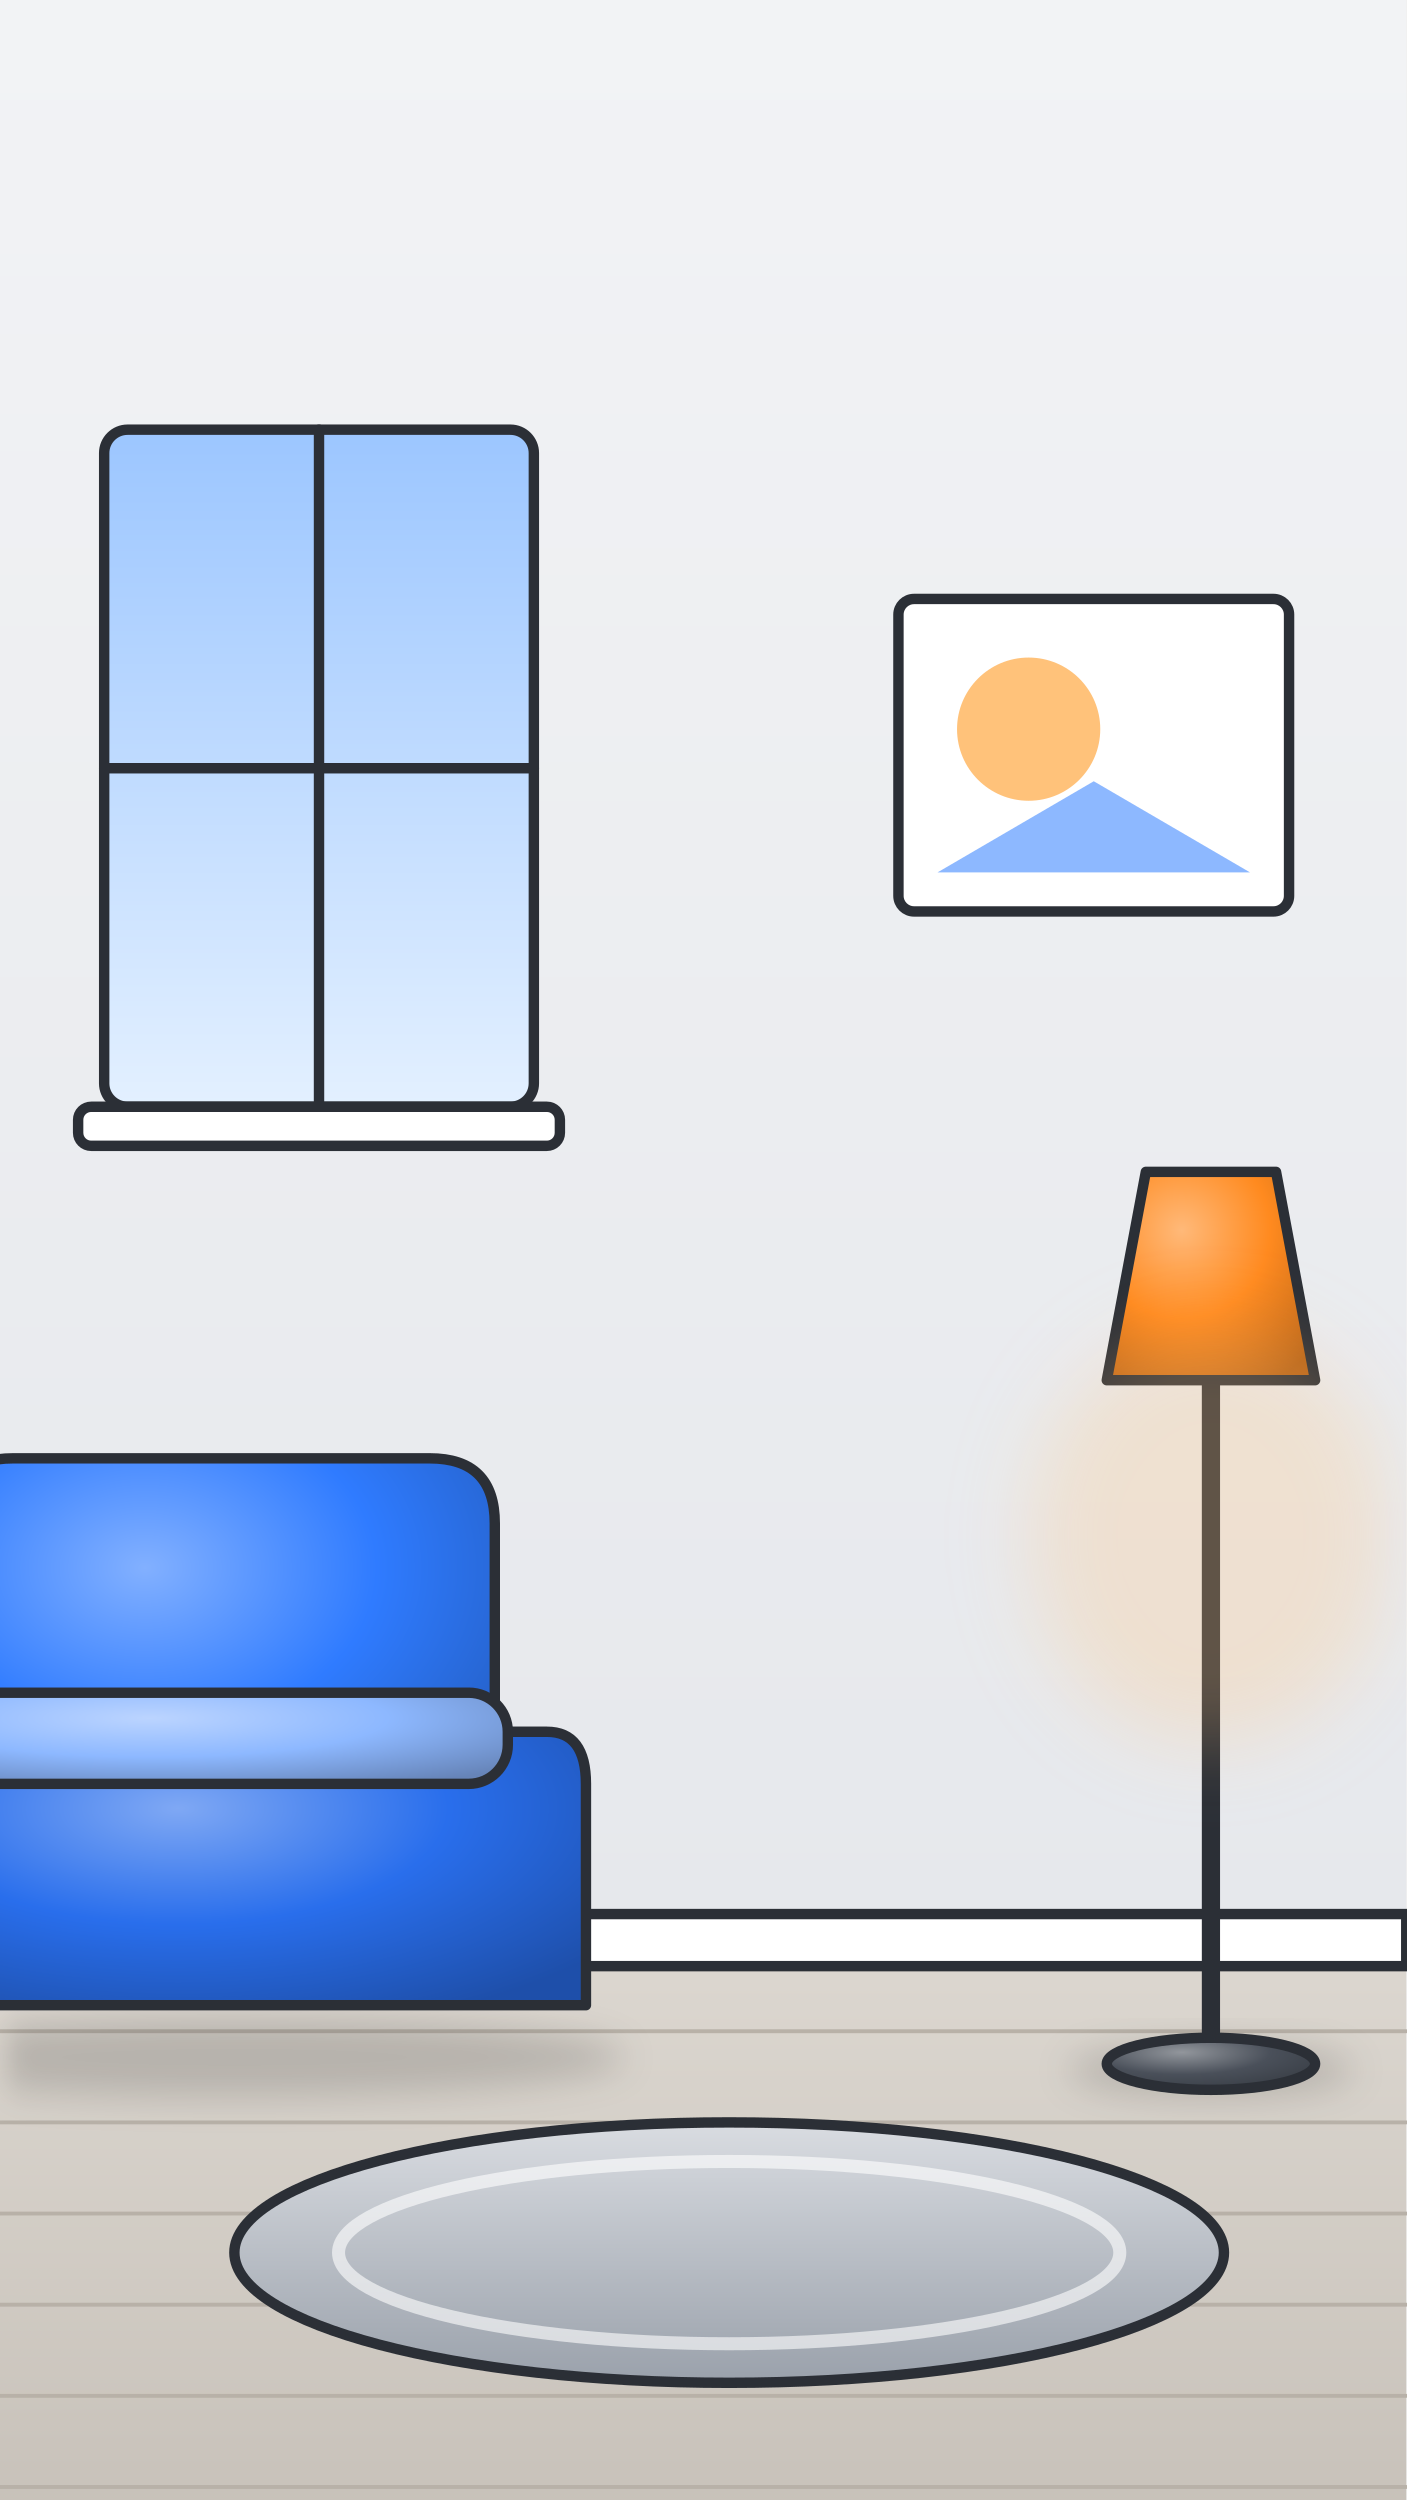
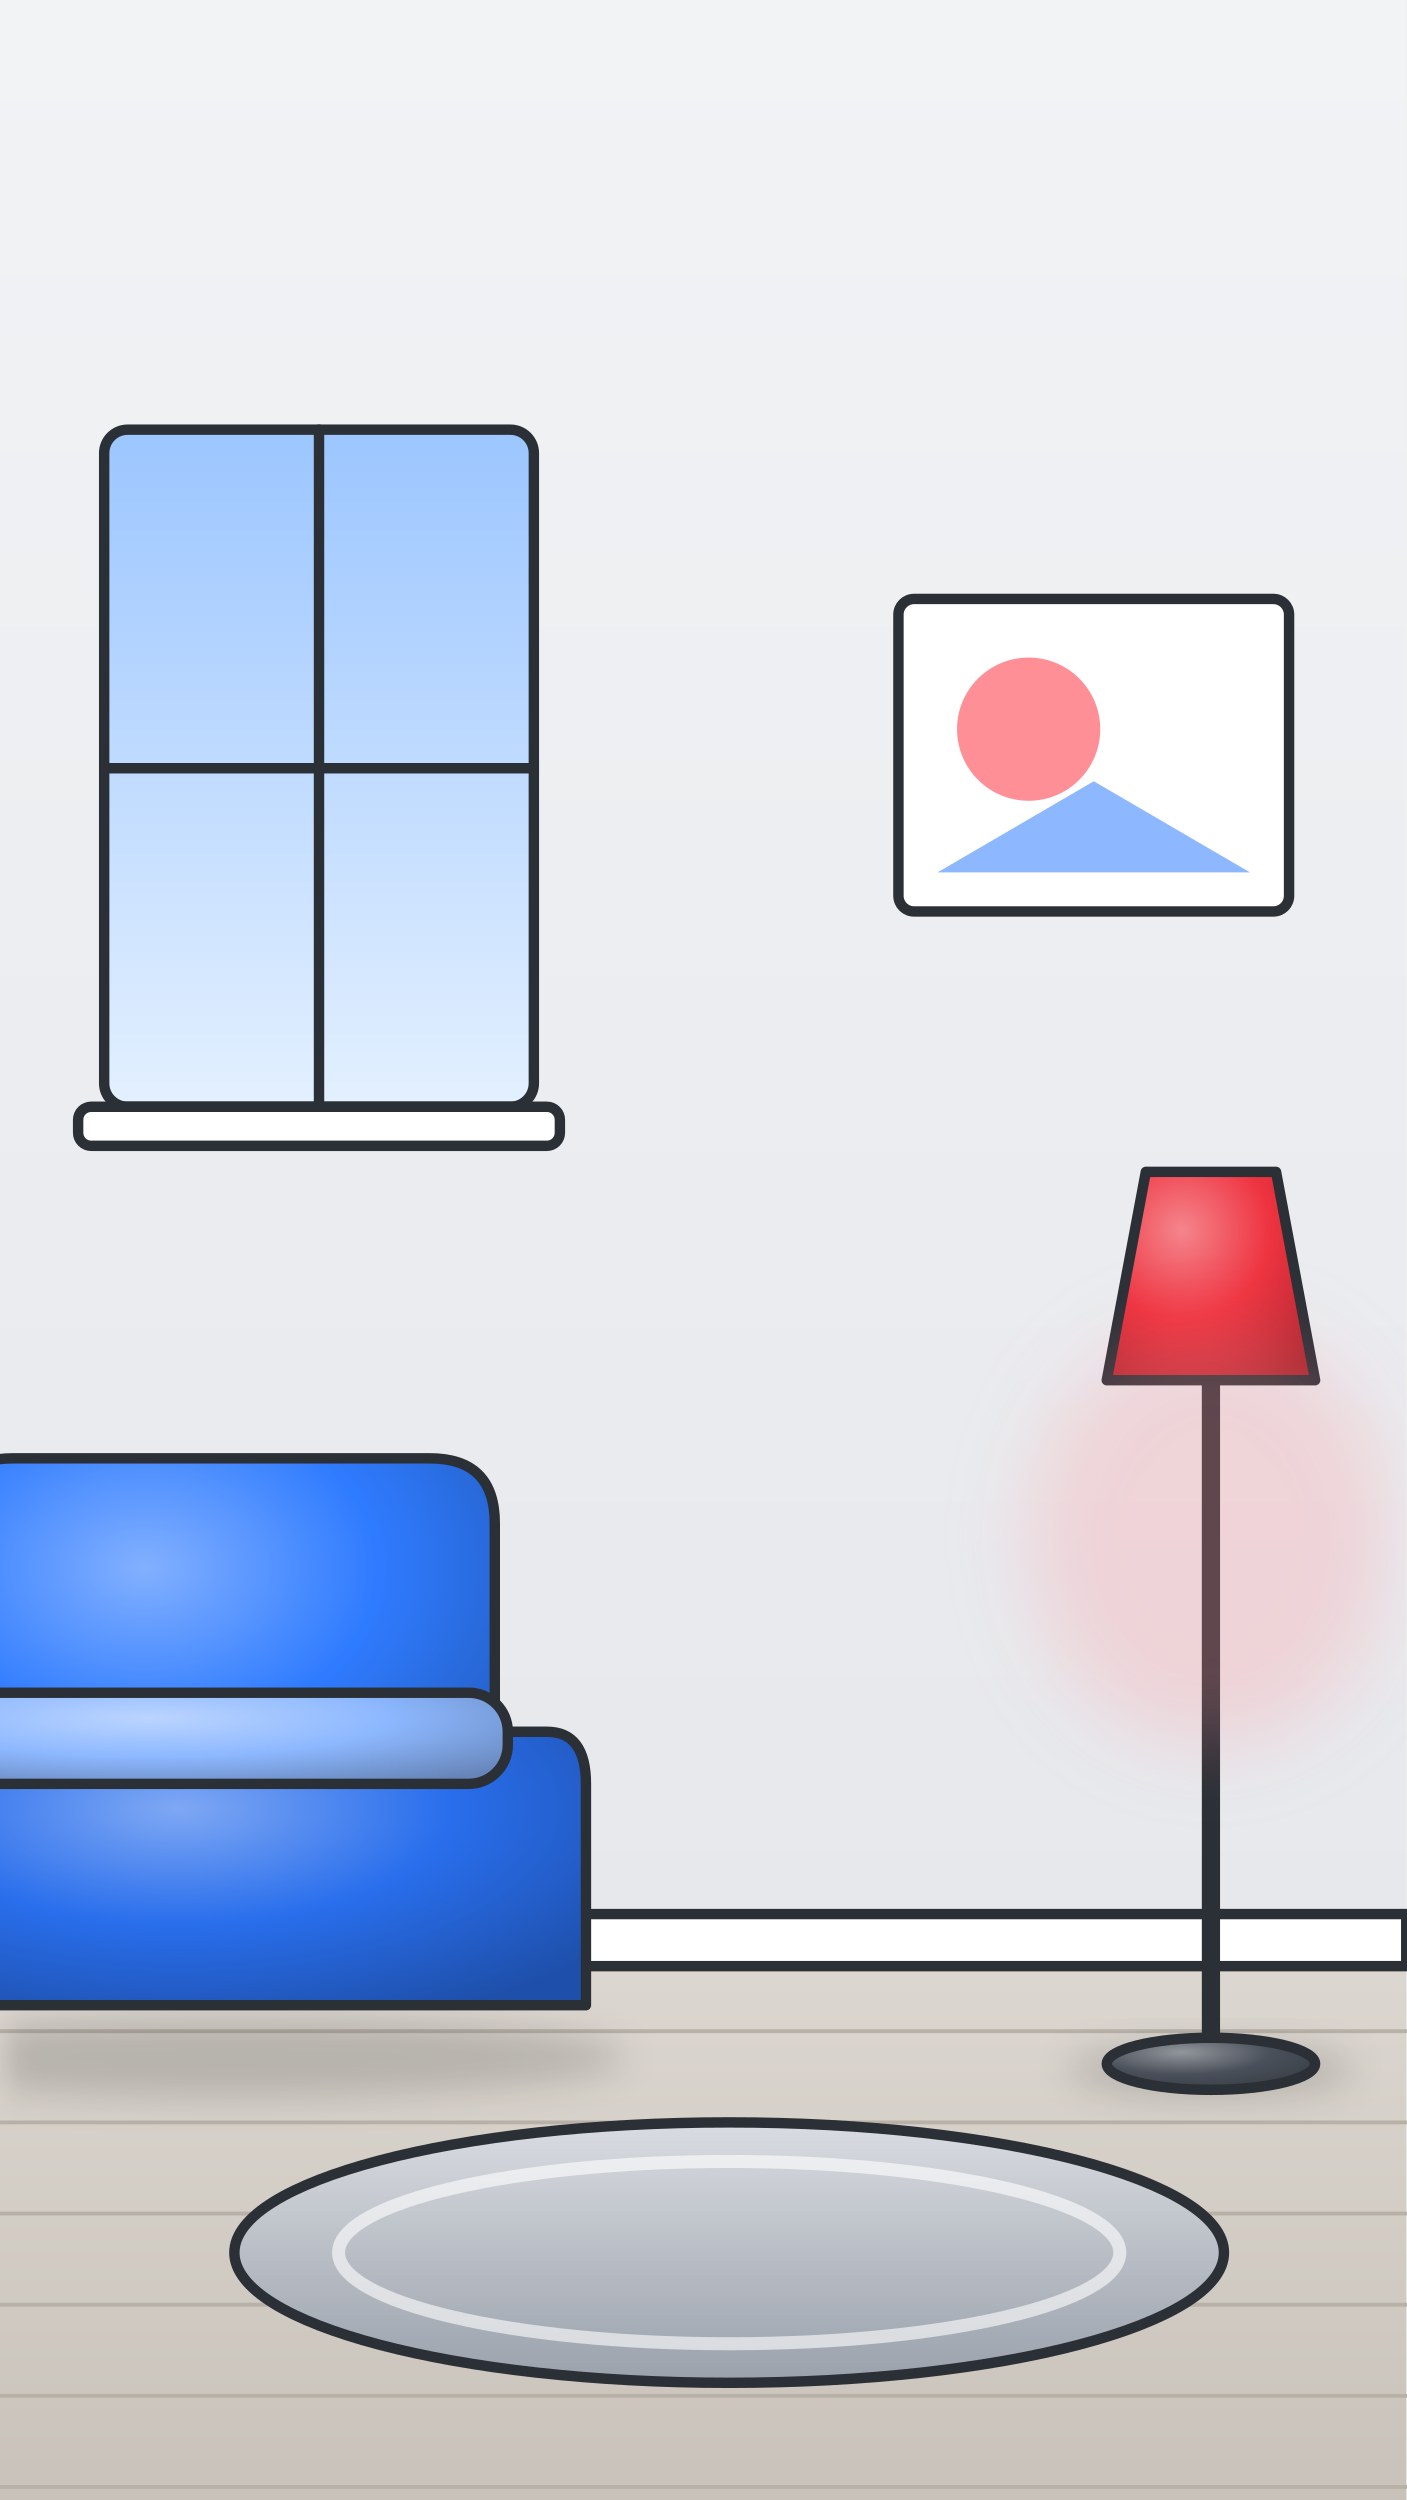
<svg xmlns="http://www.w3.org/2000/svg" width="1080" height="1920" viewBox="0 0 1080 1920">
  <defs>
    <filter id="soft" x="-50%" y="-50%" width="200%" height="200%">
      <feGaussianBlur stdDeviation="14" />
    </filter>
    <filter id="glow" x="-50%" y="-50%" width="200%" height="200%">
      <feGaussianBlur stdDeviation="30" />
    </filter>
    <linearGradient id="vF2F3F5E6E8EC" x1="0" y1="0" x2="0" y2="1">
      <stop offset="0" stop-color="#F2F3F5" />
      <stop offset="1" stop-color="#E6E8EC" />
    </linearGradient>
    <linearGradient id="vDCD7D0C8C2BA" x1="0" y1="0" x2="0" y2="1">
      <stop offset="0" stop-color="#DCD7D0" />
      <stop offset="1" stop-color="#C8C2BA" />
    </linearGradient>
    <linearGradient id="v9CC6FFE3F0FF" x1="0" y1="0" x2="0" y2="1">
      <stop offset="0" stop-color="#9CC6FF" />
      <stop offset="1" stop-color="#E3F0FF" />
    </linearGradient>
    <radialGradient id="ball2F7BFF" cx="0.36" cy="0.28" r="0.85">
      <stop offset="0" stop-color="#82B0FF" />
      <stop offset="0.5" stop-color="#2F7BFF" />
      <stop offset="1" stop-color="#2259B8" />
    </radialGradient>
    <radialGradient id="ball296EEC" cx="0.36" cy="0.28" r="0.85">
      <stop offset="0" stop-color="#7FA8F4" />
      <stop offset="0.5" stop-color="#296EEC" />
      <stop offset="1" stop-color="#1E4FAA" />
    </radialGradient>
    <radialGradient id="ball8DB8FF" cx="0.36" cy="0.28" r="0.85">
      <stop offset="0" stop-color="#BBD4FF" />
      <stop offset="0.5" stop-color="#8DB8FF" />
      <stop offset="1" stop-color="#6684B8" />
    </radialGradient>
    <radialGradient id="ball4A505A" cx="0.36" cy="0.28" r="0.85">
      <stop offset="0" stop-color="#92969C" />
      <stop offset="0.5" stop-color="#4A505A" />
      <stop offset="1" stop-color="#353A41" />
    </radialGradient>
-     <radialGradient id="ballFF8A1F" cx="0.36" cy="0.28" r="0.85">
-       <stop offset="0" stop-color="#FFB979" />
-       <stop offset="0.5" stop-color="#FF8A1F" />
-       <stop offset="1" stop-color="#B86316" />
+     <radialGradient id="ballEE3340" cx="0.36" cy="0.28" r="0.85">
+       <stop offset="0" stop-color="#F5858C" />
+       <stop offset="0.5" stop-color="#EE3340" />
+       <stop offset="1" stop-color="#AB252E" />
    </radialGradient>
    <linearGradient id="vD9DCE19AA1AB" x1="0" y1="0" x2="0" y2="1">
      <stop offset="0" stop-color="#D9DCE1" />
      <stop offset="1" stop-color="#9AA1AB" />
    </linearGradient>
  </defs>
  <rect width="1080" height="1500" fill="url(#vF2F3F5E6E8EC)" />
  <rect y="1500" width="1080" height="420" fill="url(#vDCD7D0C8C2BA)" />
  <path d="M0,1560 L1080,1560" fill="none" stroke="#B8B1A8" stroke-width="3" stroke-linecap="round" stroke-linejoin="round" />
  <path d="M0,1630 L1080,1630" fill="none" stroke="#B8B1A8" stroke-width="3" stroke-linecap="round" stroke-linejoin="round" />
  <path d="M0,1700 L1080,1700" fill="none" stroke="#B8B1A8" stroke-width="3" stroke-linecap="round" stroke-linejoin="round" />
  <path d="M0,1770 L1080,1770" fill="none" stroke="#B8B1A8" stroke-width="3" stroke-linecap="round" stroke-linejoin="round" />
  <path d="M0,1840 L1080,1840" fill="none" stroke="#B8B1A8" stroke-width="3" stroke-linecap="round" stroke-linejoin="round" />
  <path d="M0,1910 L1080,1910" fill="none" stroke="#B8B1A8" stroke-width="3" stroke-linecap="round" stroke-linejoin="round" />
  <rect y="1470" width="1080" height="40" fill="#FFFFFF" stroke="#2B2F36" stroke-width="8" />
  <rect x="80" y="330" width="330" height="520" rx="18" fill="url(#v9CC6FFE3F0FF)" stroke="#2B2F36" stroke-width="8" />
  <path d="M245,330 L245,850 M80,590 L410,590" fill="none" stroke="#2B2F36" stroke-width="8" stroke-linecap="round" stroke-linejoin="round" />
  <rect x="60" y="850" width="370" height="30" rx="10" fill="#FFFFFF" stroke="#2B2F36" stroke-width="8" />
  <rect x="690" y="460" width="300" height="240" rx="12" fill="#FFFFFF" stroke="#2B2F36" stroke-width="8" />
-   <circle cx="790" cy="560" r="55" fill="#FFC27A" />
+   <circle cx="790" cy="560" r="55" fill="#FF8F96" />
  <path d="M720,670 L840,600 L960,670 Z" fill="#8DB8FF" />
  <ellipse cx="180" cy="1580" rx="300" ry="30" fill="#000" opacity="0.16" filter="url(#soft)" />
  <path d="M-40,1170 Q-40,1120 10,1120 L330,1120 Q380,1120 380,1170 L380,1420 L-40,1420 Z" fill="url(#ball2F7BFF)" stroke="#2B2F36" stroke-width="8" stroke-linejoin="round" />
  <path d="M-40,1330 L420,1330 Q450,1330 450,1370 L450,1540 L-40,1540 Z" fill="url(#ball296EEC)" stroke="#2B2F36" stroke-width="8" stroke-linejoin="round" />
  <rect x="-40" y="1300" width="430" height="70" rx="30" fill="url(#ball8DB8FF)" stroke="#2B2F36" stroke-width="8" />
  <ellipse cx="930" cy="1590" rx="110" ry="20" fill="#000" opacity="0.16" filter="url(#soft)" />
  <path d="M930,1580 L930,1050" fill="none" stroke="#2B2F36" stroke-width="14" stroke-linecap="round" stroke-linejoin="round" />
  <ellipse cx="930" cy="1585" rx="80" ry="20" fill="url(#ball4A505A)" stroke="#2B2F36" stroke-width="8" stroke-linejoin="round" />
-   <path d="M850,1060 L880,900 L980,900 L1010,1060 Z" fill="url(#ballFF8A1F)" stroke="#2B2F36" stroke-width="8" stroke-linejoin="round" />
-   <ellipse cx="930" cy="1180" rx="140" ry="160" fill="#FFC27A" opacity="0.25" filter="url(#glow)" />
+   <path d="M850,1060 L880,900 L980,900 L1010,1060 Z" fill="url(#ballEE3340)" stroke="#2B2F36" stroke-width="8" stroke-linejoin="round" />
+   <ellipse cx="930" cy="1180" rx="140" ry="160" fill="#FF8F96" opacity="0.25" filter="url(#glow)" />
  <ellipse cx="560" cy="1730" rx="380" ry="100" fill="url(#vD9DCE19AA1AB)" stroke="#2B2F36" stroke-width="8" stroke-linejoin="round" />
  <ellipse cx="560" cy="1730" rx="300" ry="70" fill="none" stroke="#FFF" stroke-width="10" opacity="0.6" />
</svg>
